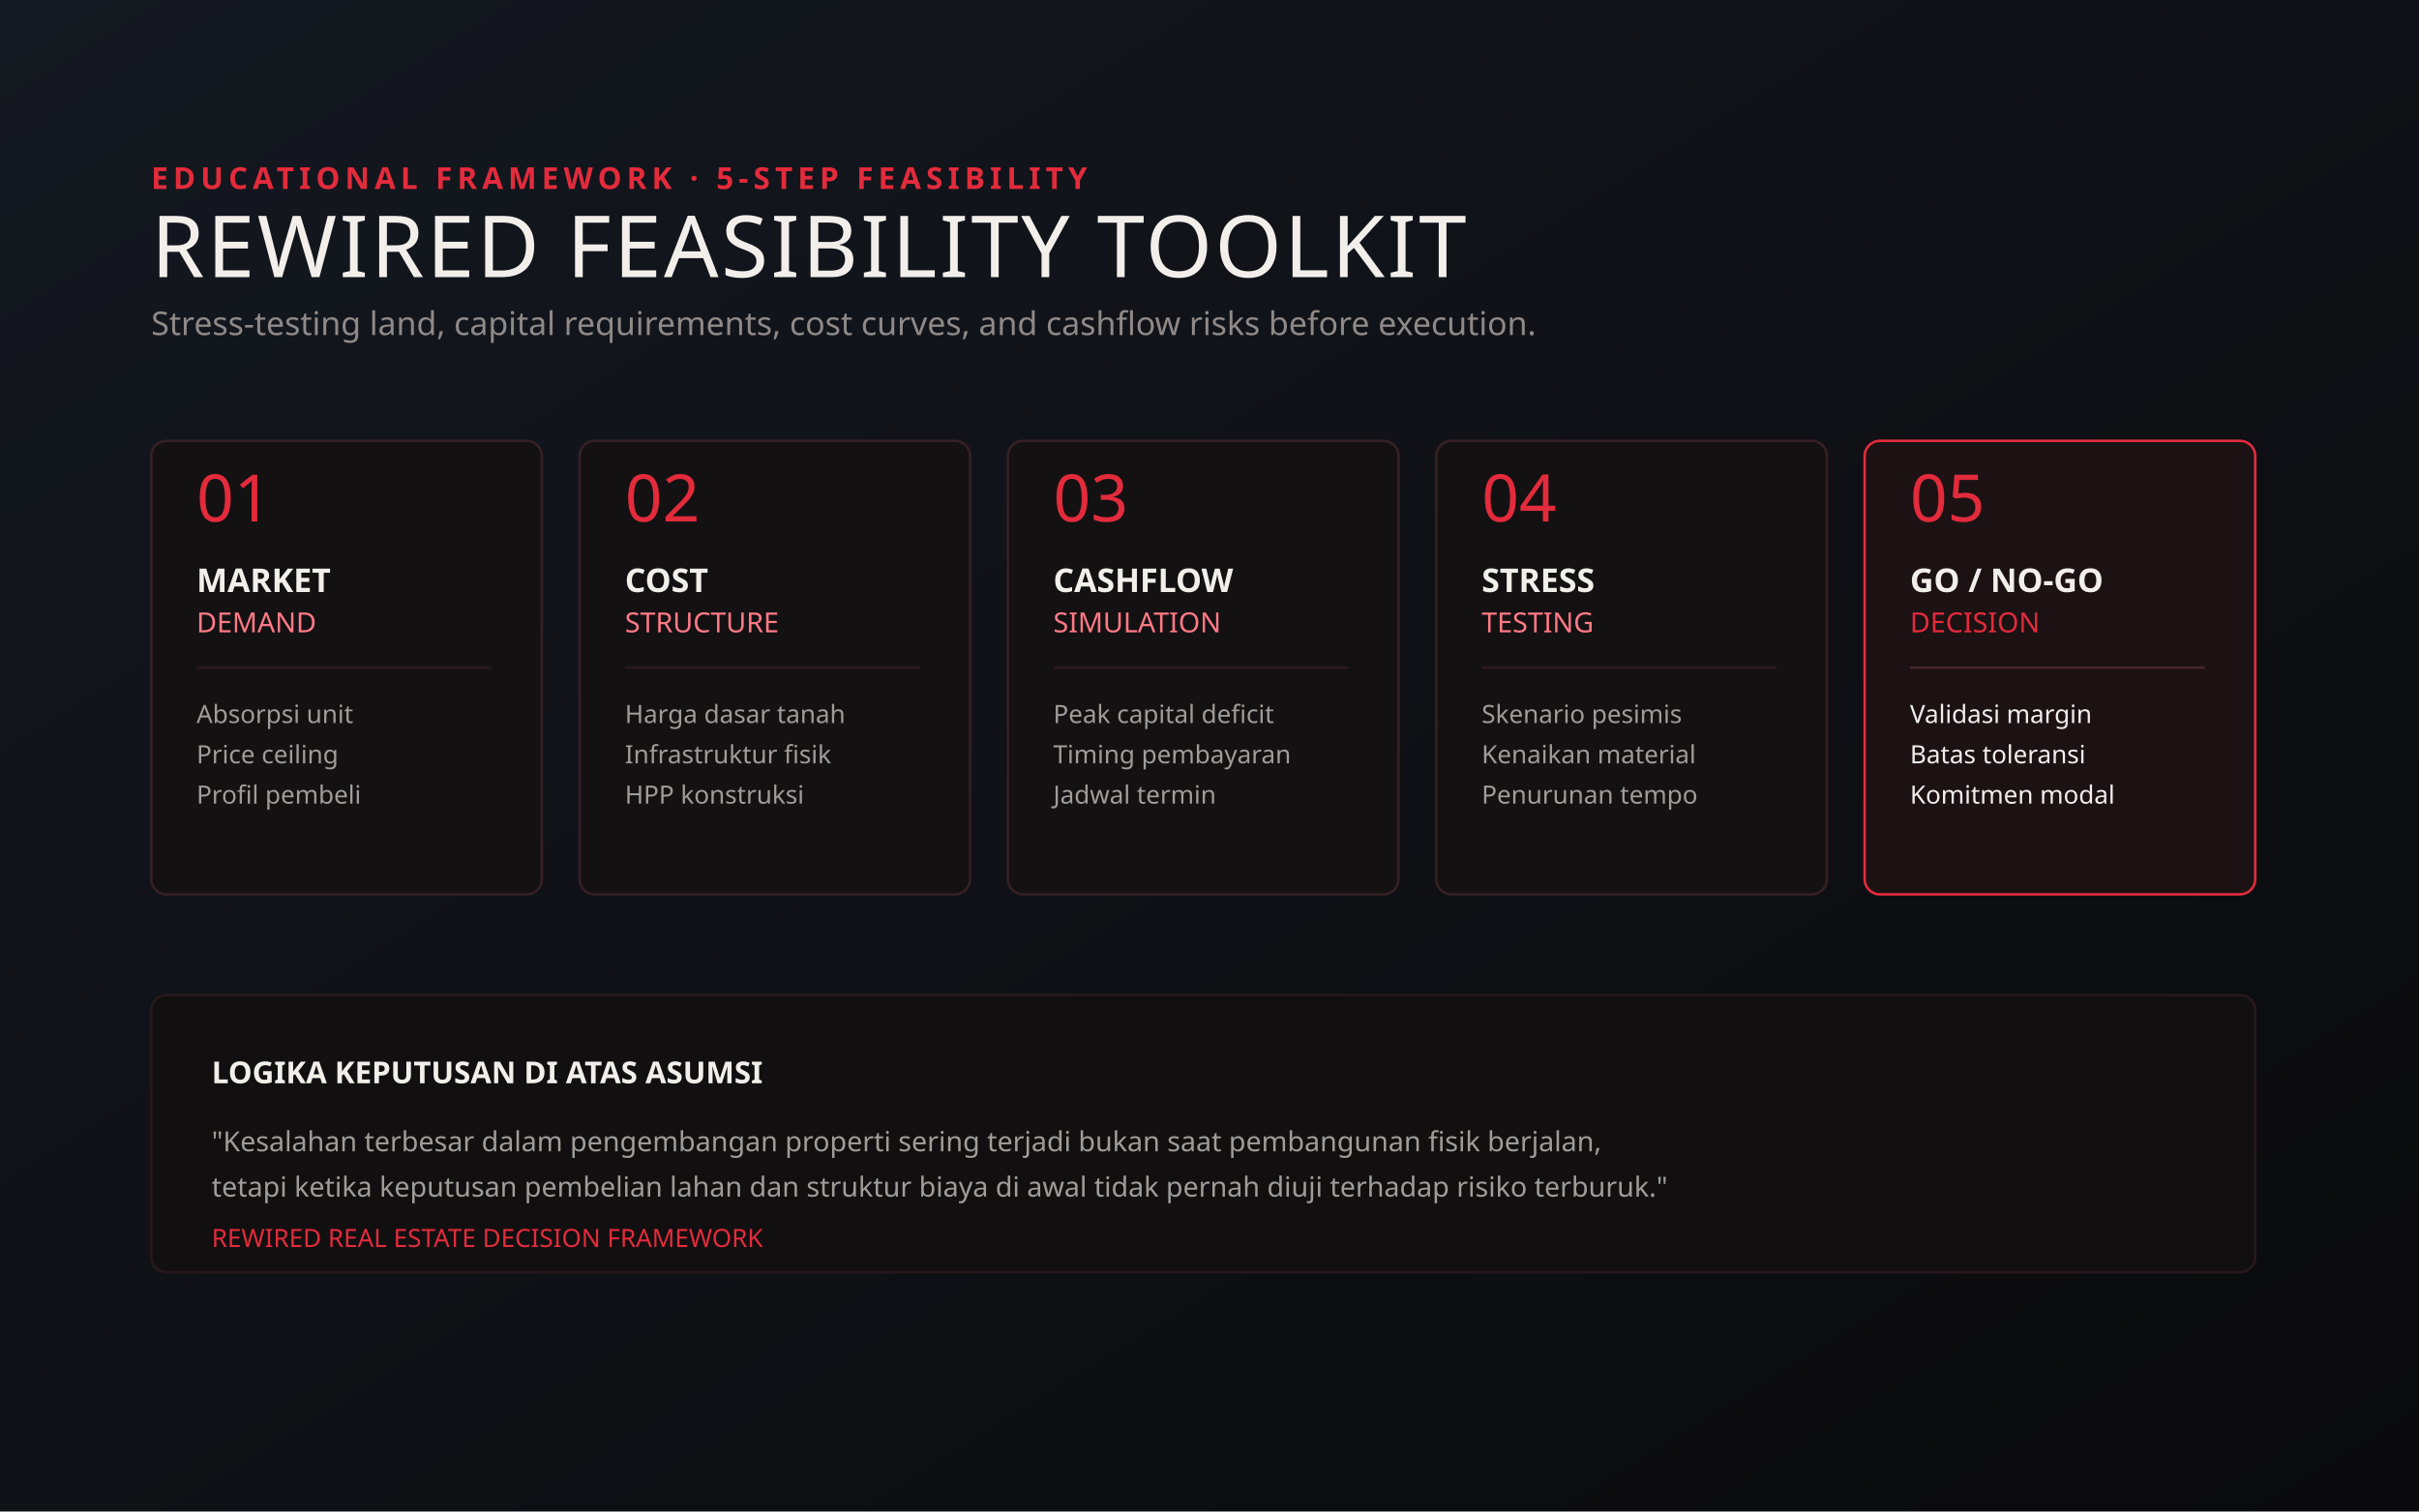
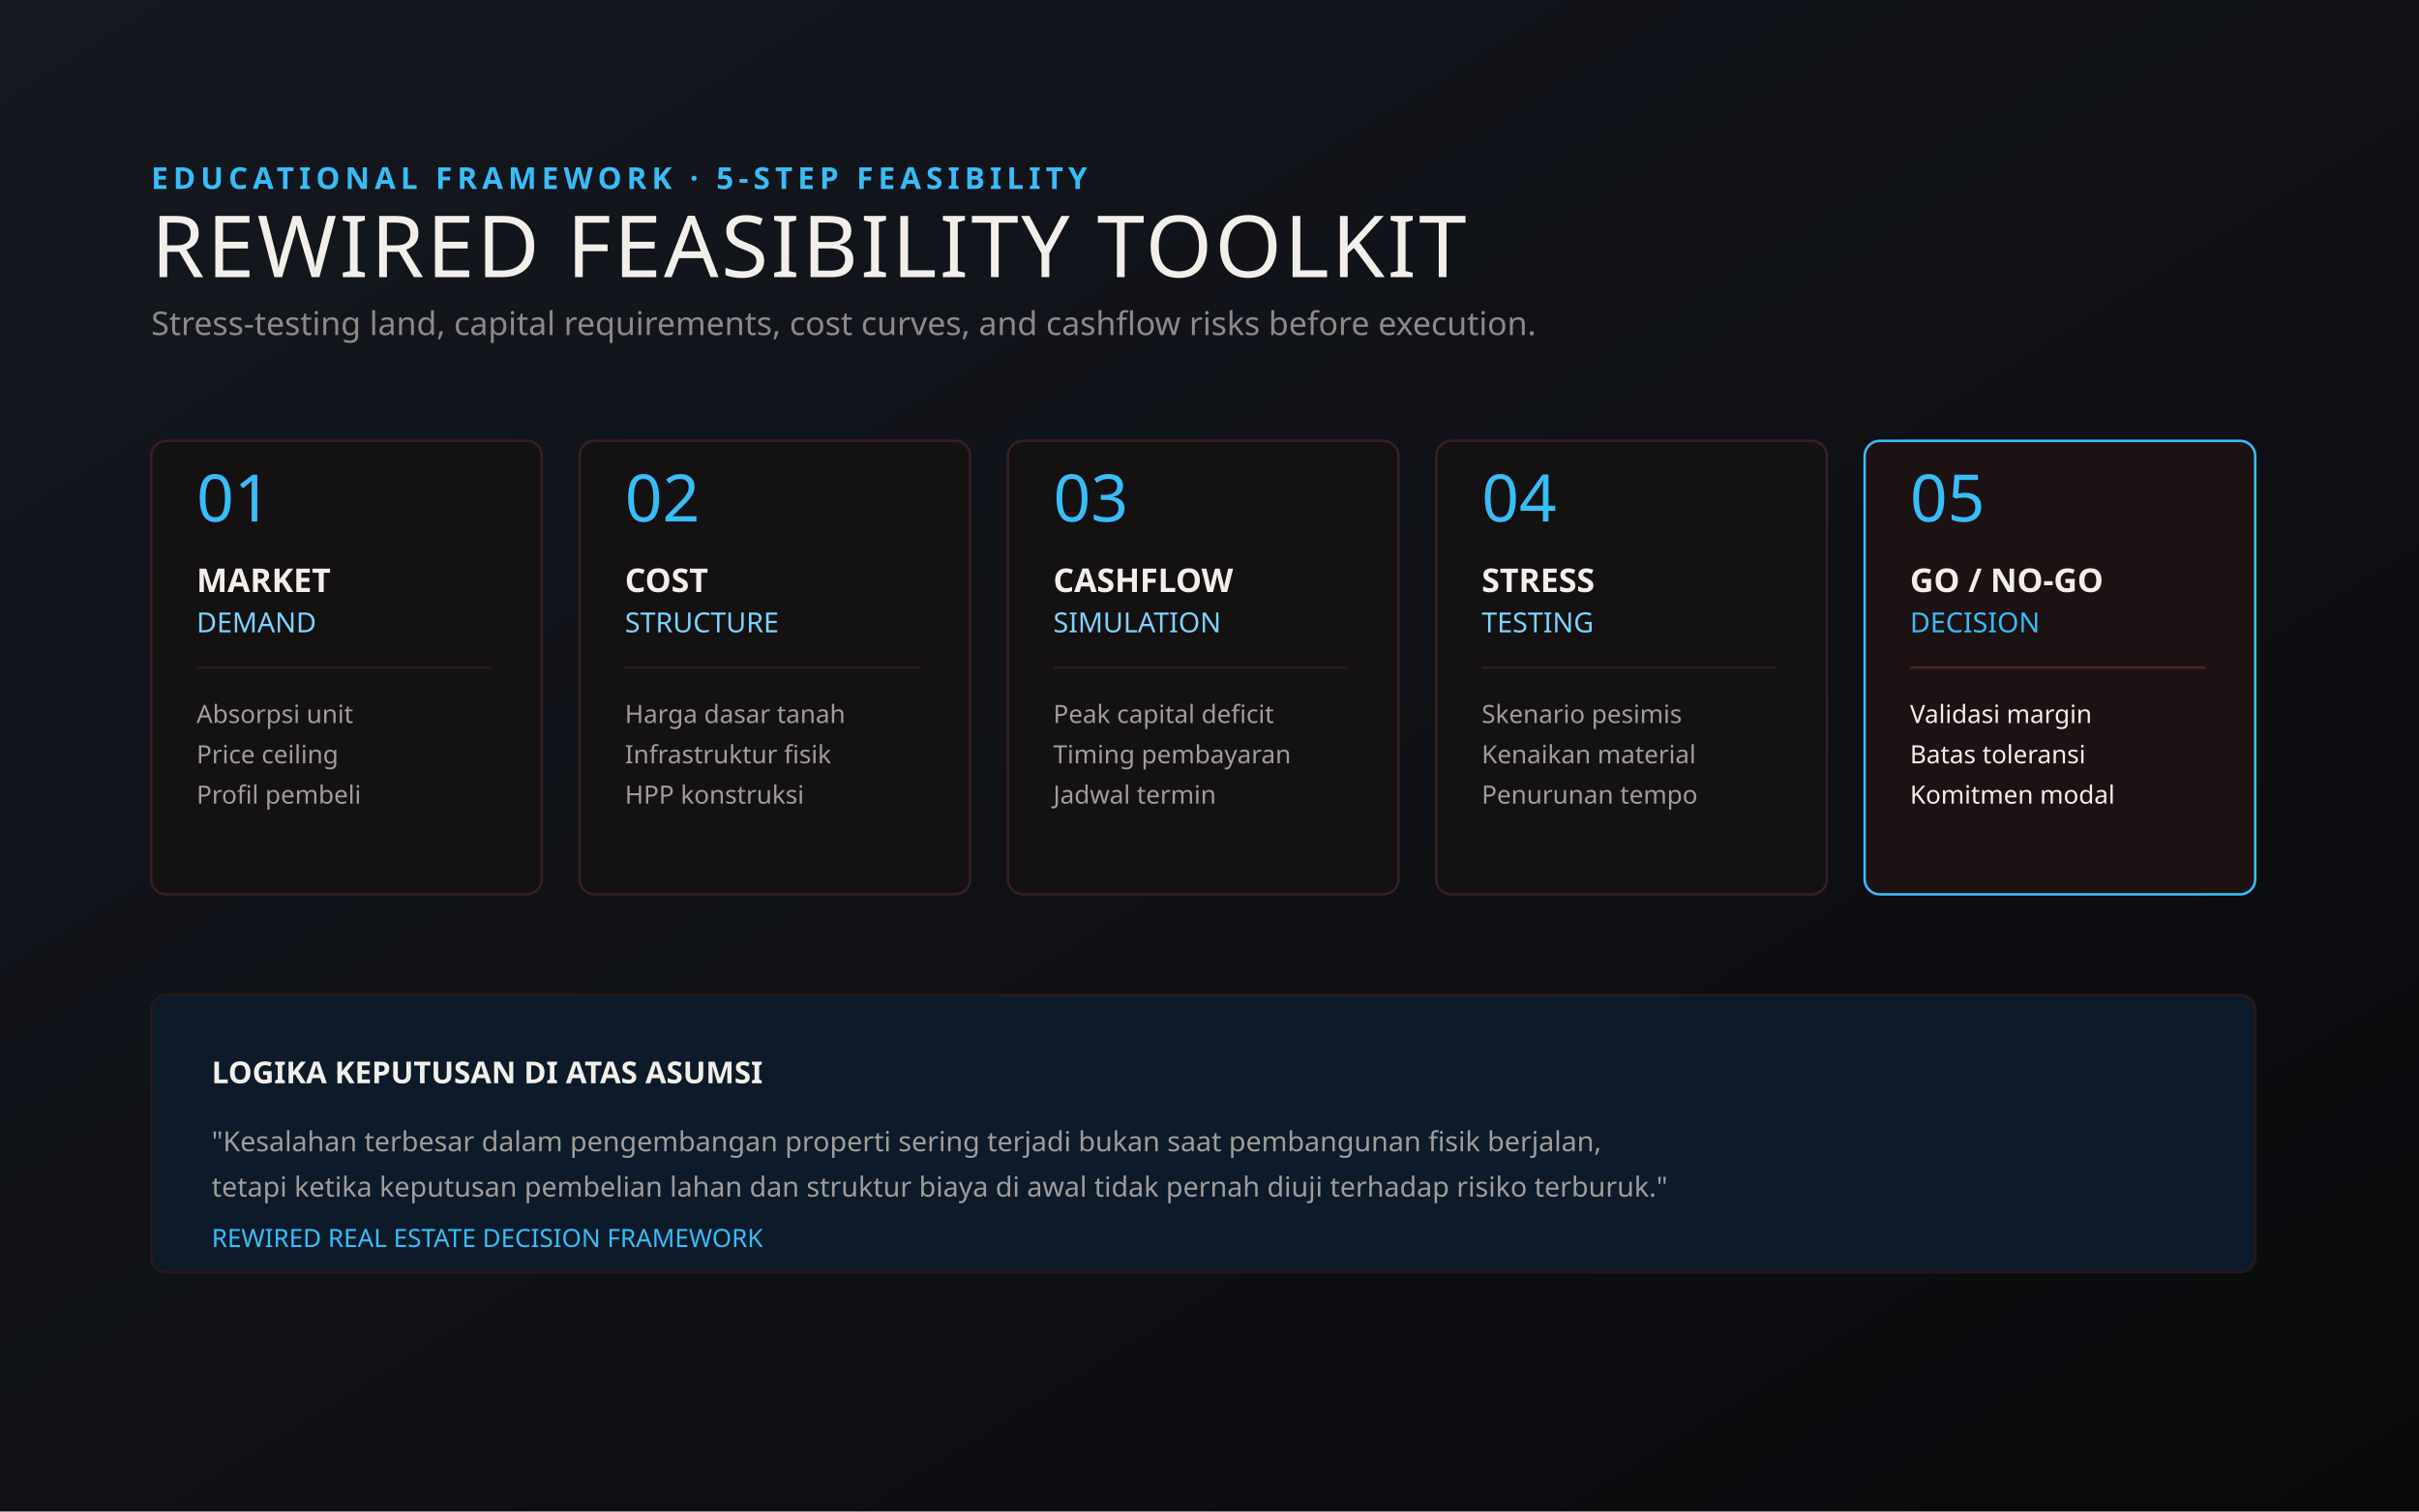
<svg xmlns="http://www.w3.org/2000/svg" viewBox="0 0 960 600" width="960" height="600" style="background:#0b0c0e">
  <defs>
    <linearGradient id="bgGrad2" x1="0%" y1="0%" x2="100%" y2="100%">
      <stop offset="0%" stop-color="#141820" />
      <stop offset="100%" stop-color="#0a0a0c" />
    </linearGradient>
    <linearGradient id="lineGrad" x1="0%" y1="0%" x2="100%" y2="0%">
-       <stop offset="0%" stop-color="#e32b3c" />
+       <stop offset="0%" stop-color="#38BDF8" />
      <stop offset="100%" stop-color="#3a86ff" />
    </linearGradient>
  </defs>
  <rect width="960" height="600" fill="url(#bgGrad2)" />
  <g transform="translate(60, 45)">
-     <text x="0" y="30" font-family="'Manrope', sans-serif" font-size="12" font-weight="700" fill="#e32b3c" letter-spacing="2">EDUCATIONAL FRAMEWORK · 5-STEP FEASIBILITY</text>
+     <text x="0" y="30" font-family="'Manrope', sans-serif" font-size="12" font-weight="700" fill="#38BDF8" letter-spacing="2">EDUCATIONAL FRAMEWORK · 5-STEP FEASIBILITY</text>
    <text x="0" y="65" font-family="'Anton', sans-serif" font-size="34" fill="#f2efeb" letter-spacing="1">REWIRED FEASIBILITY TOOLKIT</text>
    <text x="0" y="88" font-family="'Manrope', sans-serif" font-size="13" fill="#8f8987">Stress-testing land, capital requirements, cost curves, and cashflow risks before execution.</text>
    <g transform="translate(0, 130)">
      <g transform="translate(0, 0)">
        <rect width="155" height="180" rx="6" fill="#141113" stroke="#362024" />
-         <text x="18" y="32" font-family="'Anton', sans-serif" font-size="26" fill="#e32b3c">01</text>
+         <text x="18" y="32" font-family="'Anton', sans-serif" font-size="26" fill="#38BDF8">01</text>
        <text x="18" y="60" font-family="'Manrope', sans-serif" font-size="13" font-weight="700" fill="#f2efeb">MARKET</text>
-         <text x="18" y="76" font-family="'Manrope', sans-serif" font-size="11" fill="#ff7a85">DEMAND</text>
+         <text x="18" y="76" font-family="'Manrope', sans-serif" font-size="11" fill="#7DD3FC">DEMAND</text>
        <line x1="18" y1="90" x2="135" y2="90" stroke="#2c1a1d" />
        <text x="18" y="112" font-family="'Manrope', sans-serif" font-size="10" fill="#a09c9a">Absorpsi unit</text>
        <text x="18" y="128" font-family="'Manrope', sans-serif" font-size="10" fill="#a09c9a">Price ceiling</text>
        <text x="18" y="144" font-family="'Manrope', sans-serif" font-size="10" fill="#a09c9a">Profil pembeli</text>
      </g>
      <g transform="translate(170, 0)">
        <rect width="155" height="180" rx="6" fill="#141113" stroke="#362024" />
-         <text x="18" y="32" font-family="'Anton', sans-serif" font-size="26" fill="#e32b3c">02</text>
+         <text x="18" y="32" font-family="'Anton', sans-serif" font-size="26" fill="#38BDF8">02</text>
        <text x="18" y="60" font-family="'Manrope', sans-serif" font-size="13" font-weight="700" fill="#f2efeb">COST</text>
-         <text x="18" y="76" font-family="'Manrope', sans-serif" font-size="11" fill="#ff7a85">STRUCTURE</text>
+         <text x="18" y="76" font-family="'Manrope', sans-serif" font-size="11" fill="#7DD3FC">STRUCTURE</text>
        <line x1="18" y1="90" x2="135" y2="90" stroke="#2c1a1d" />
        <text x="18" y="112" font-family="'Manrope', sans-serif" font-size="10" fill="#a09c9a">Harga dasar tanah</text>
        <text x="18" y="128" font-family="'Manrope', sans-serif" font-size="10" fill="#a09c9a">Infrastruktur fisik</text>
        <text x="18" y="144" font-family="'Manrope', sans-serif" font-size="10" fill="#a09c9a">HPP konstruksi</text>
      </g>
      <g transform="translate(340, 0)">
        <rect width="155" height="180" rx="6" fill="#141113" stroke="#362024" />
-         <text x="18" y="32" font-family="'Anton', sans-serif" font-size="26" fill="#e32b3c">03</text>
+         <text x="18" y="32" font-family="'Anton', sans-serif" font-size="26" fill="#38BDF8">03</text>
        <text x="18" y="60" font-family="'Manrope', sans-serif" font-size="13" font-weight="700" fill="#f2efeb">CASHFLOW</text>
-         <text x="18" y="76" font-family="'Manrope', sans-serif" font-size="11" fill="#ff7a85">SIMULATION</text>
+         <text x="18" y="76" font-family="'Manrope', sans-serif" font-size="11" fill="#7DD3FC">SIMULATION</text>
        <line x1="18" y1="90" x2="135" y2="90" stroke="#2c1a1d" />
        <text x="18" y="112" font-family="'Manrope', sans-serif" font-size="10" fill="#a09c9a">Peak capital deficit</text>
        <text x="18" y="128" font-family="'Manrope', sans-serif" font-size="10" fill="#a09c9a">Timing pembayaran</text>
        <text x="18" y="144" font-family="'Manrope', sans-serif" font-size="10" fill="#a09c9a">Jadwal termin</text>
      </g>
      <g transform="translate(510, 0)">
        <rect width="155" height="180" rx="6" fill="#141113" stroke="#362024" />
-         <text x="18" y="32" font-family="'Anton', sans-serif" font-size="26" fill="#e32b3c">04</text>
+         <text x="18" y="32" font-family="'Anton', sans-serif" font-size="26" fill="#38BDF8">04</text>
        <text x="18" y="60" font-family="'Manrope', sans-serif" font-size="13" font-weight="700" fill="#f2efeb">STRESS</text>
-         <text x="18" y="76" font-family="'Manrope', sans-serif" font-size="11" fill="#ff7a85">TESTING</text>
+         <text x="18" y="76" font-family="'Manrope', sans-serif" font-size="11" fill="#7DD3FC">TESTING</text>
        <line x1="18" y1="90" x2="135" y2="90" stroke="#2c1a1d" />
        <text x="18" y="112" font-family="'Manrope', sans-serif" font-size="10" fill="#a09c9a">Skenario pesimis</text>
        <text x="18" y="128" font-family="'Manrope', sans-serif" font-size="10" fill="#a09c9a">Kenaikan material</text>
        <text x="18" y="144" font-family="'Manrope', sans-serif" font-size="10" fill="#a09c9a">Penurunan tempo</text>
      </g>
      <g transform="translate(680, 0)">
-         <rect width="155" height="180" rx="6" fill="#1c1214" stroke="#e32b3c" />
-         <text x="18" y="32" font-family="'Anton', sans-serif" font-size="26" fill="#e32b3c">05</text>
+         <rect width="155" height="180" rx="6" fill="#1c1214" stroke="#38BDF8" />
+         <text x="18" y="32" font-family="'Anton', sans-serif" font-size="26" fill="#38BDF8">05</text>
        <text x="18" y="60" font-family="'Manrope', sans-serif" font-size="13" font-weight="700" fill="#f2efeb">GO / NO-GO</text>
-         <text x="18" y="76" font-family="'Manrope', sans-serif" font-size="11" fill="#e32b3c">DECISION</text>
+         <text x="18" y="76" font-family="'Manrope', sans-serif" font-size="11" fill="#38BDF8">DECISION</text>
        <line x1="18" y1="90" x2="135" y2="90" stroke="#48252a" />
        <text x="18" y="112" font-family="'Manrope', sans-serif" font-size="10" fill="#f2efeb">Validasi margin</text>
        <text x="18" y="128" font-family="'Manrope', sans-serif" font-size="10" fill="#f2efeb">Batas toleransi</text>
        <text x="18" y="144" font-family="'Manrope', sans-serif" font-size="10" fill="#f2efeb">Komitmen modal</text>
      </g>
    </g>
    <g transform="translate(0, 350)">
-       <rect width="835" height="110" rx="6" fill="#120f10" stroke="#27191b" />
+       <rect width="835" height="110" rx="6" fill="#0c1a29" stroke="#27191b" />
      <text x="24" y="35" font-family="'Manrope', sans-serif" font-size="12" font-weight="700" fill="#f2efeb">LOGIKA KEPUTUSAN DI ATAS ASUMSI</text>
      <text x="24" y="62" font-family="'Manrope', sans-serif" font-size="11" fill="#a09c9a">"Kesalahan terbesar dalam pengembangan properti sering terjadi bukan saat pembangunan fisik berjalan,</text>
      <text x="24" y="80" font-family="'Manrope', sans-serif" font-size="11" fill="#a09c9a">tetapi ketika keputusan pembelian lahan dan struktur biaya di awal tidak pernah diuji terhadap risiko terburuk."</text>
-       <text x="24" y="100" font-family="'Manrope', sans-serif" font-size="10" fill="#e32b3c">REWIRED REAL ESTATE DECISION FRAMEWORK</text>
+       <text x="24" y="100" font-family="'Manrope', sans-serif" font-size="10" fill="#38BDF8">REWIRED REAL ESTATE DECISION FRAMEWORK</text>
    </g>
  </g>
</svg>
